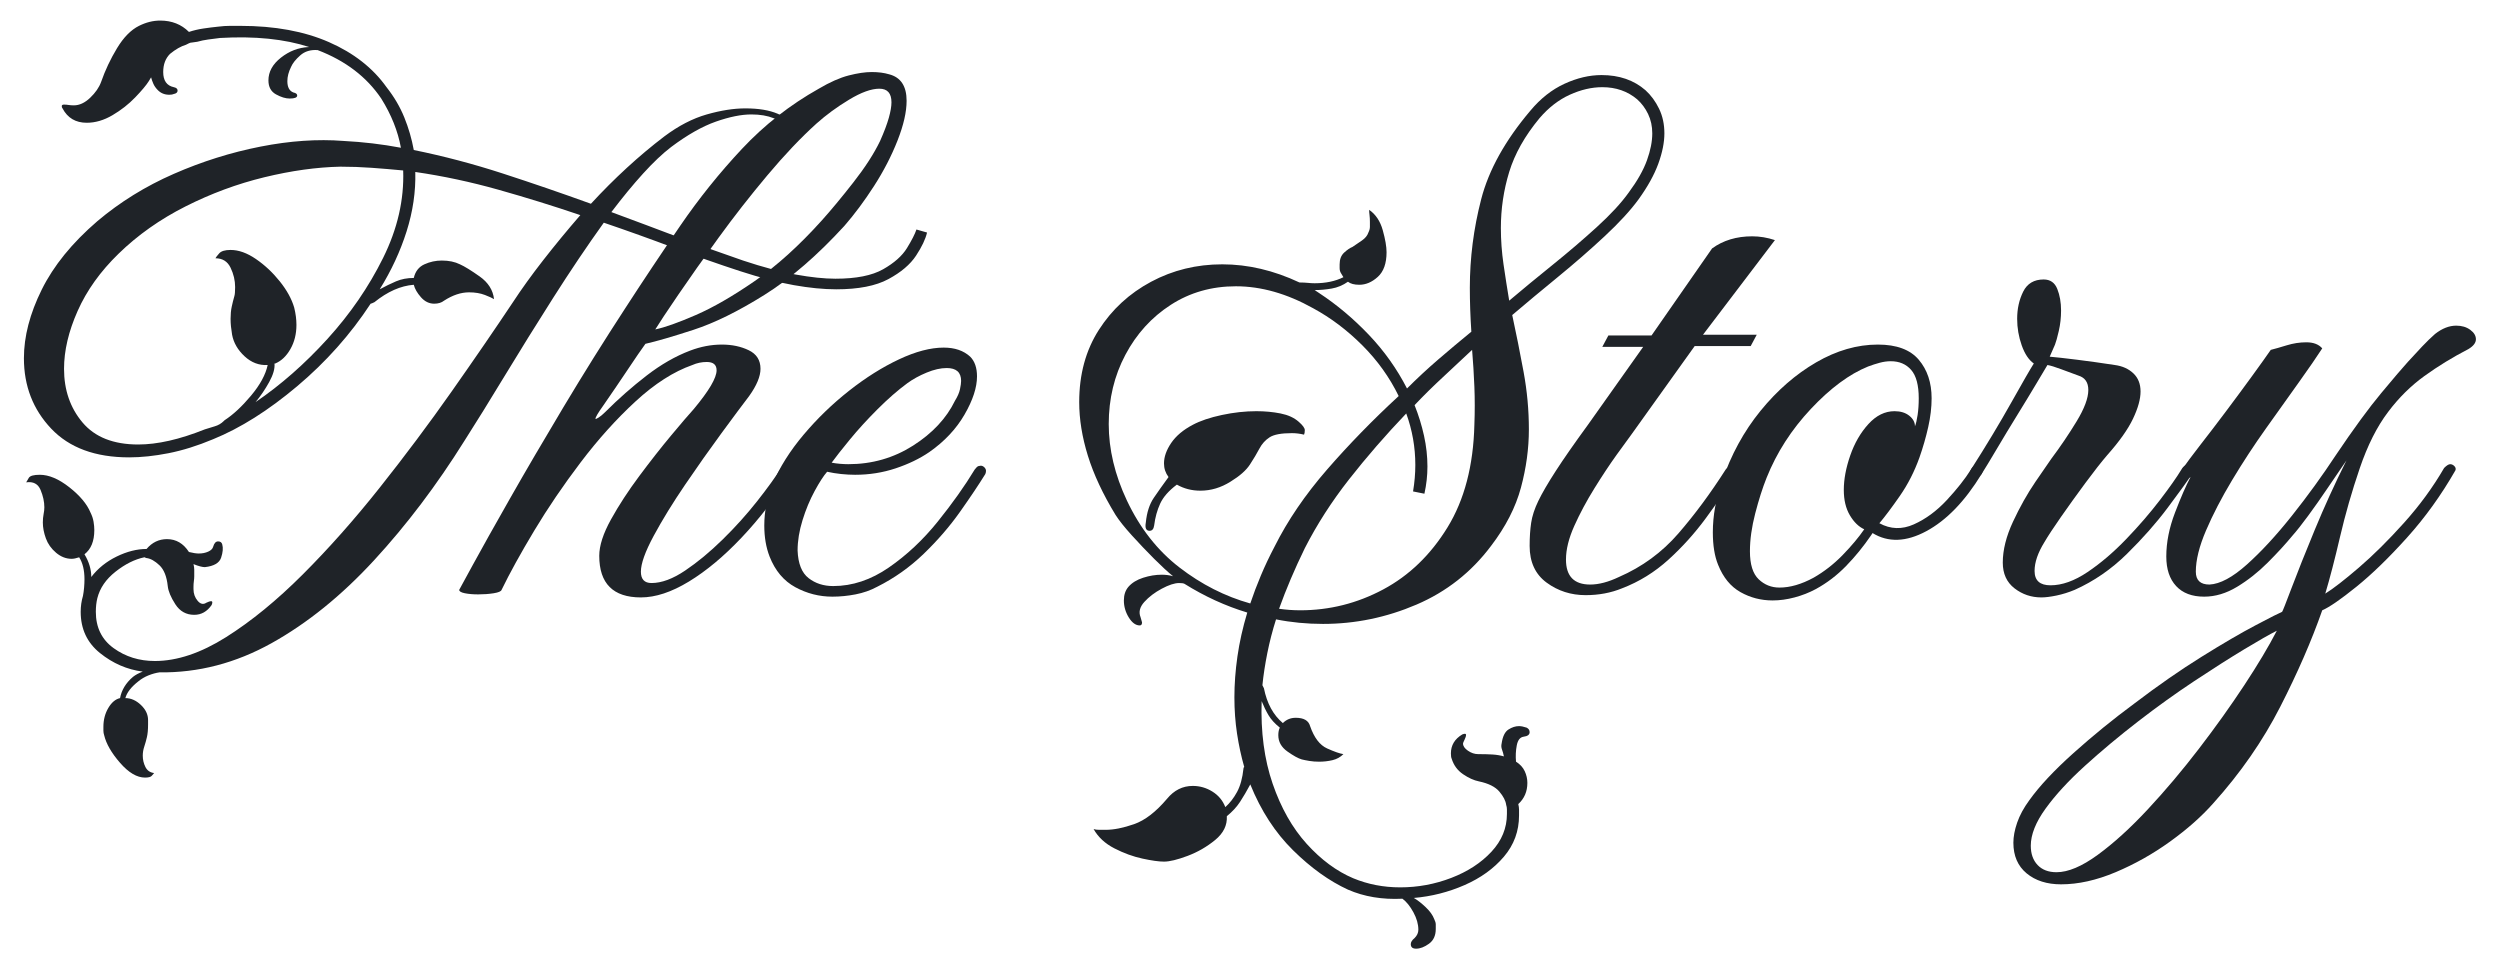
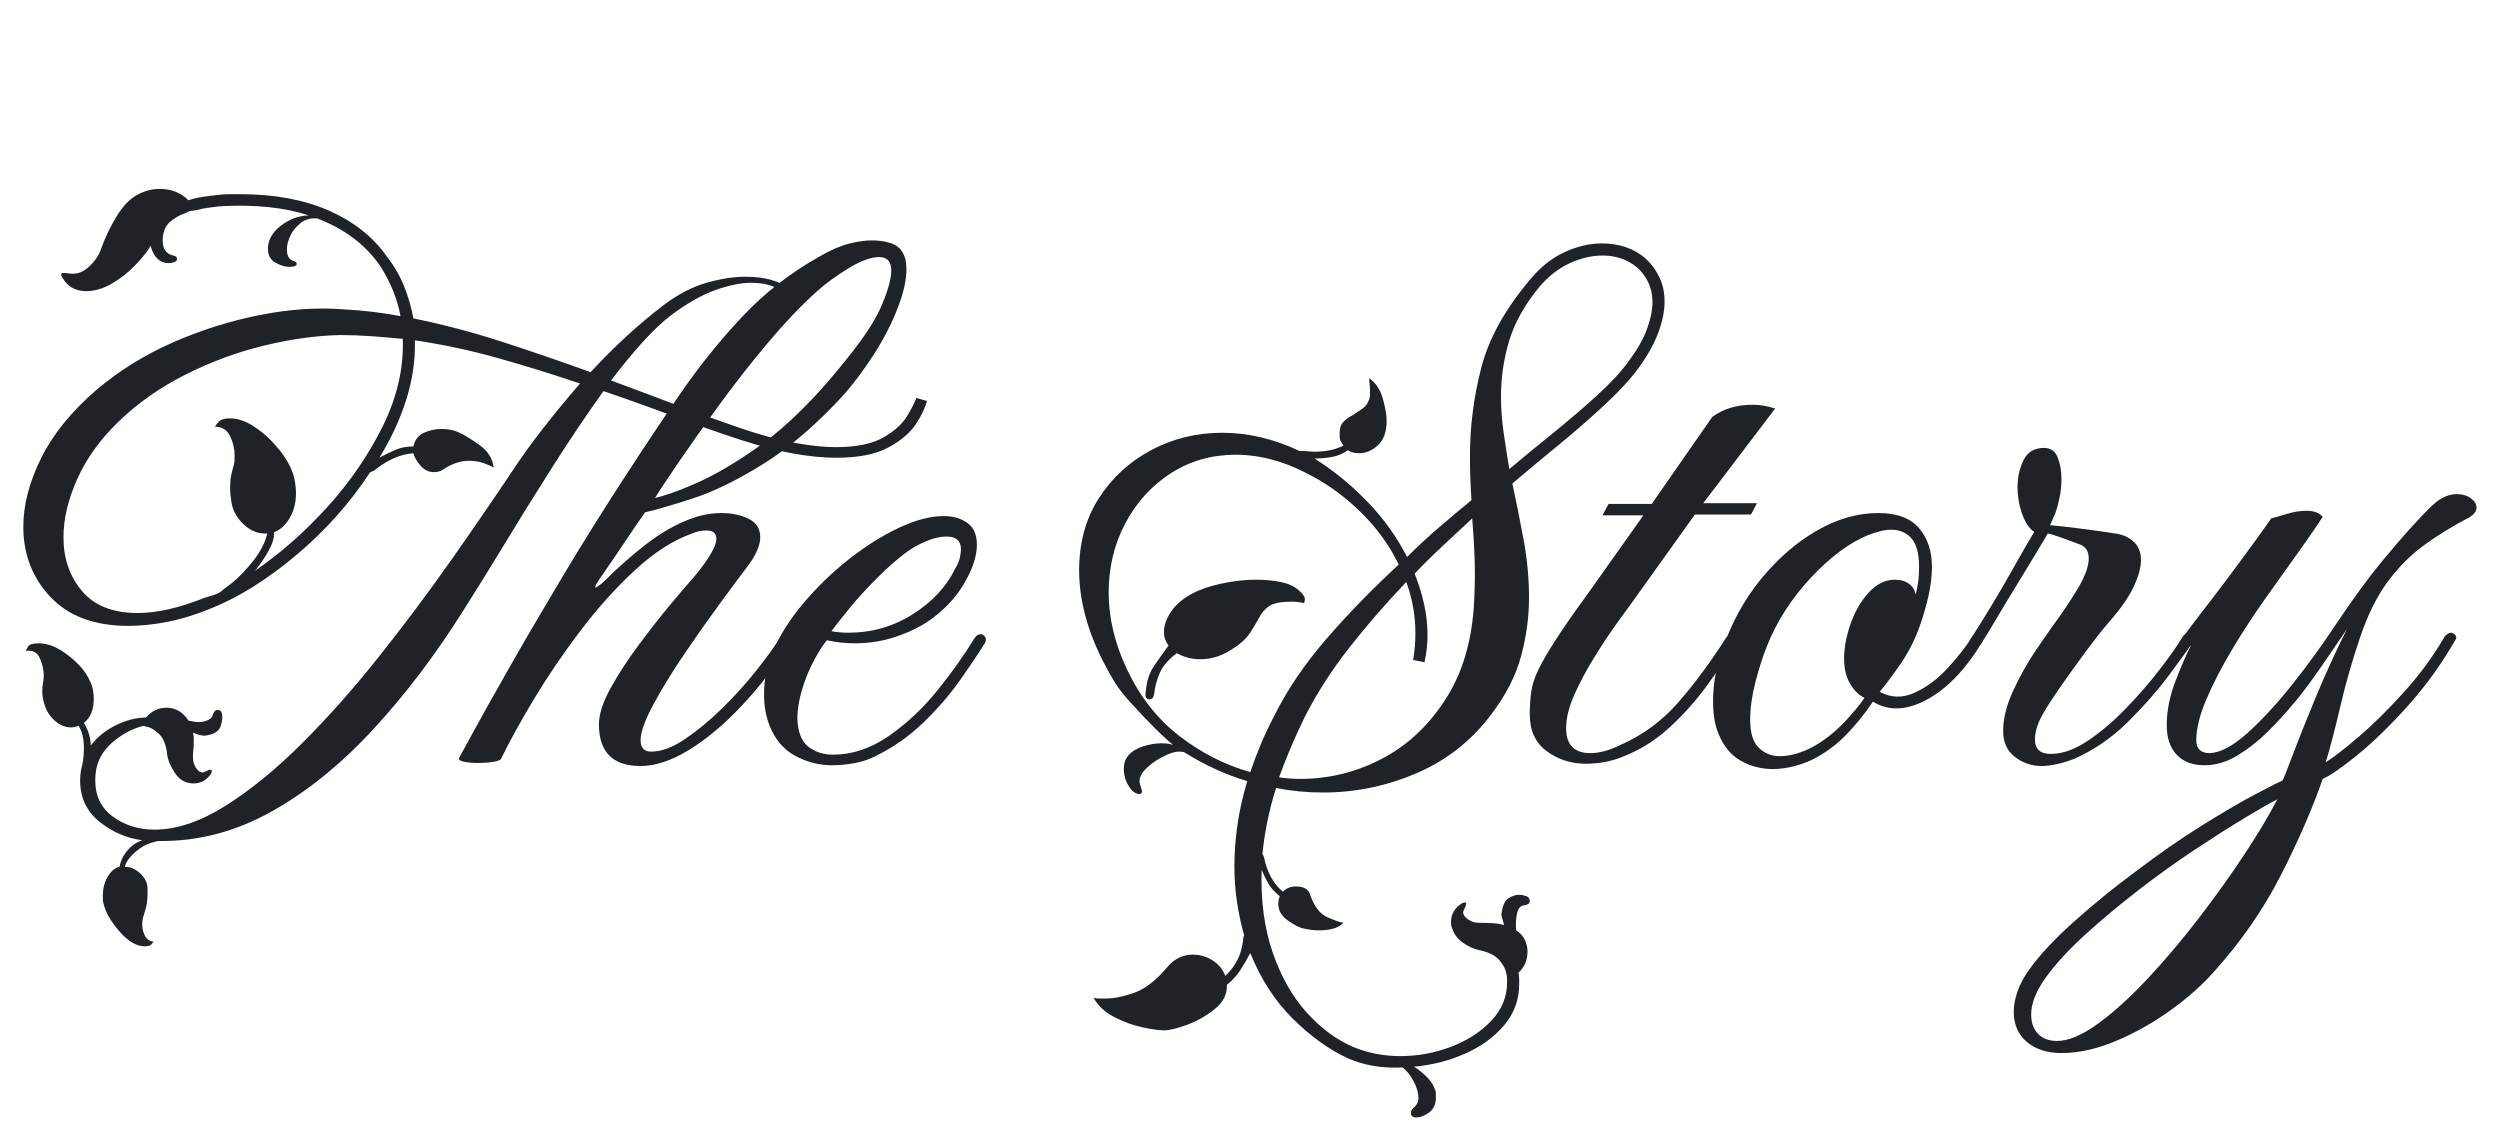
- <svg xmlns="http://www.w3.org/2000/svg" width="237" height="92" viewBox="0.1 -56.1 237.2 92.3" role="img" aria-label="The Story">
+ <svg xmlns="http://www.w3.org/2000/svg" width="237" height="108" viewBox="0.1 -72.1 237.2 108.3" role="img" aria-label="The Story">
  <g fill="#1f2328">
    <path d="M13.608 17.856Q12.456 17.856 11.232 16.452Q10.008 15.048 9.72 13.824Q9.648 13.608 9.648 13.392Q9.648 13.176 9.648 13.032Q9.648 12.024 10.116 11.232Q10.584 10.44 11.232 10.296Q11.448 9.144 12.456 8.28Q12.816 7.992 13.392 7.776Q11.16 7.488 9.324 6.012Q7.488 4.536 7.488 2.088Q7.488 1.296 7.704 0.576Q7.776 0.216 7.812 -0.216Q7.848 -0.648 7.848 -1.008Q7.848 -2.304 7.344 -3.096Q6.912 -2.952 6.624 -2.952Q5.832 -2.952 5.148 -3.528Q4.464 -4.104 4.176 -4.896Q3.888 -5.688 3.888 -6.408Q3.888 -6.84 3.96 -7.2Q4.032 -7.56 4.032 -7.848Q4.032 -8.64 3.672 -9.504Q3.312 -10.368 2.304 -10.224Q2.376 -10.368 2.556 -10.656Q2.736 -10.944 3.6 -10.944Q4.896 -10.944 6.408 -9.756Q7.92 -8.568 8.424 -7.344Q8.64 -6.912 8.712 -6.48Q8.784 -6.048 8.784 -5.688Q8.784 -4.104 7.848 -3.384Q8.496 -2.304 8.496 -1.224Q9.432 -2.448 10.908 -3.168Q12.384 -3.888 13.752 -3.888Q14.544 -4.824 15.696 -4.824Q16.992 -4.824 17.784 -3.6Q18.36 -3.456 18.72 -3.456Q19.224 -3.456 19.62 -3.636Q20.016 -3.816 20.088 -4.104Q20.232 -4.608 20.556 -4.608Q20.88 -4.608 20.952 -4.32Q21.096 -3.816 20.844 -3.06Q20.592 -2.304 19.296 -2.16Q18.936 -2.16 18.216 -2.448Q18.288 -2.16 18.288 -1.908Q18.288 -1.656 18.288 -1.296Q18.288 -1.08 18.252 -0.828Q18.216 -0.576 18.216 -0.288V-0.072Q18.216 0.576 18.612 1.044Q19.008 1.512 19.44 1.224Q19.728 1.08 19.908 1.08Q20.088 1.08 19.944 1.44Q19.296 2.376 18.288 2.376Q17.136 2.376 16.488 1.368Q15.84 0.36 15.768 -0.36Q15.624 -1.728 14.976 -2.34Q14.328 -2.952 13.752 -3.024Q13.68 -3.024 13.644 -3.06Q13.608 -3.096 13.536 -3.096Q12.168 -2.808 10.8 -1.728Q9.432 -0.648 9.072 0.792Q9.0 1.08 8.964 1.404Q8.928 1.728 8.928 2.088Q8.928 4.32 10.62 5.544Q12.312 6.768 14.544 6.768Q17.712 6.768 21.312 4.5Q24.912 2.232 28.62 -1.476Q32.328 -5.184 35.928 -9.72Q39.528 -14.256 42.768 -18.864Q46.008 -23.472 48.6 -27.36Q49.824 -29.232 51.48 -31.356Q53.136 -33.48 55.008 -35.64Q51.192 -36.936 47.232 -38.052Q43.272 -39.168 39.312 -39.744Q39.384 -36.936 38.484 -34.092Q37.584 -31.248 35.928 -28.584Q36.72 -29.016 37.476 -29.34Q38.232 -29.664 39.168 -29.664Q39.384 -30.6 40.176 -30.96Q40.968 -31.32 41.832 -31.32Q42.84 -31.32 43.56 -30.96Q44.208 -30.672 45.432 -29.808Q46.656 -28.944 46.8 -27.648Q46.584 -27.792 45.936 -28.044Q45.288 -28.296 44.424 -28.296Q43.272 -28.296 42.048 -27.504Q41.688 -27.216 41.112 -27.216Q40.392 -27.216 39.852 -27.828Q39.312 -28.44 39.168 -29.016Q37.296 -28.872 35.424 -27.36Q35.136 -27.216 35.064 -27.216Q32.184 -22.824 28.08 -19.368Q23.976 -15.912 20.088 -14.328Q17.856 -13.392 15.84 -12.996Q13.824 -12.6 12.096 -12.6Q7.272 -12.6 4.68 -15.336Q2.088 -18.072 2.088 -22.032Q2.088 -25.128 3.78 -28.548Q5.472 -31.968 9.072 -35.064Q12.312 -37.8 16.344 -39.564Q20.376 -41.328 24.588 -42.156Q28.8 -42.984 32.472 -42.696Q35.28 -42.552 37.944 -42.048Q37.512 -44.424 36.072 -46.728Q33.984 -49.824 30.024 -51.336Q29.016 -51.408 28.368 -50.832Q27.72 -50.256 27.504 -49.752Q27.144 -49.032 27.144 -48.384Q27.144 -47.52 27.72 -47.304Q28.08 -47.232 28.08 -47.016Q28.08 -46.728 27.36 -46.728Q26.784 -46.728 26.064 -47.124Q25.344 -47.52 25.344 -48.456Q25.344 -49.68 26.532 -50.616Q27.72 -51.552 29.16 -51.624Q29.232 -51.624 29.232 -51.624Q25.704 -52.776 20.736 -52.488Q20.16 -52.416 19.62 -52.344Q19.08 -52.272 18.576 -52.128L18.072 -52.056Q17.928 -52.056 17.784 -51.984Q17.64 -51.912 17.496 -51.84Q16.776 -51.624 15.984 -50.976Q15.336 -50.328 15.336 -49.248Q15.336 -48.024 16.344 -47.808Q16.704 -47.736 16.704 -47.484Q16.704 -47.232 16.344 -47.16Q16.2 -47.088 15.912 -47.088Q15.264 -47.088 14.832 -47.52Q14.544 -47.808 14.4 -48.132Q14.256 -48.456 14.184 -48.744L13.968 -48.384Q13.608 -47.808 12.672 -46.836Q11.736 -45.864 10.512 -45.144Q9.288 -44.424 8.064 -44.424Q6.48 -44.424 5.76 -45.792Q5.688 -45.864 5.688 -46.008Q5.688 -46.152 5.904 -46.152Q6.12 -46.152 6.336 -46.116Q6.552 -46.08 6.84 -46.08Q7.632 -46.08 8.388 -46.8Q9.144 -47.52 9.432 -48.312Q10.008 -49.968 10.944 -51.516Q11.88 -53.064 13.032 -53.64Q14.04 -54.144 15.048 -54.144Q16.704 -54.144 17.784 -53.064Q18.432 -53.28 19.152 -53.388Q19.872 -53.496 20.592 -53.568Q21.168 -53.64 21.672 -53.64Q22.176 -53.64 22.68 -53.64Q27.576 -53.64 31.104 -52.092Q34.632 -50.544 36.576 -47.808Q37.656 -46.44 38.268 -44.928Q38.88 -43.416 39.168 -41.832Q43.416 -40.968 47.628 -39.6Q51.84 -38.232 56.016 -36.72Q57.672 -38.52 59.436 -40.14Q61.2 -41.76 63 -43.128Q65.016 -44.64 67.032 -45.216Q69.048 -45.792 70.704 -45.792Q72.576 -45.792 73.764 -45.288Q74.952 -44.784 75.168 -44.136L74.808 -43.92Q74.304 -44.496 73.404 -44.856Q72.504 -45.216 71.28 -45.216Q69.84 -45.216 67.896 -44.532Q65.952 -43.848 63.648 -42.12Q62.424 -41.184 60.984 -39.6Q59.544 -38.016 57.96 -35.928Q61.272 -34.704 64.404 -33.516Q67.536 -32.328 70.488 -31.32Q73.296 -30.384 75.492 -29.988Q77.688 -29.592 79.272 -29.592Q82.224 -29.592 83.808 -30.492Q85.392 -31.392 86.076 -32.508Q86.76 -33.624 86.976 -34.272L87.984 -33.984Q87.768 -33.048 86.94 -31.788Q86.112 -30.528 84.312 -29.556Q82.512 -28.584 79.344 -28.584Q77.544 -28.584 75.312 -28.98Q73.08 -29.376 70.2 -30.312Q67.104 -31.32 63.864 -32.544Q60.624 -33.768 57.24 -34.92Q54.864 -31.608 52.416 -27.756Q49.968 -23.904 47.808 -20.34Q45.648 -16.776 43.992 -14.184Q40.032 -7.848 35.388 -2.808Q30.744 2.232 25.632 5.076Q20.52 7.92 14.976 7.848Q14.472 7.92 13.932 8.136Q13.392 8.352 12.96 8.712Q11.952 9.504 11.736 10.296Q12.528 10.296 13.212 10.944Q13.896 11.592 13.896 12.384V12.816Q13.896 13.536 13.788 14.004Q13.68 14.472 13.536 14.904Q13.392 15.336 13.392 15.768Q13.392 16.344 13.644 16.848Q13.896 17.352 14.472 17.424Q14.4 17.496 14.256 17.676Q14.112 17.856 13.608 17.856ZM12.96 -13.824Q14.328 -13.824 15.912 -14.184Q17.496 -14.544 19.296 -15.264Q19.728 -15.408 20.232 -15.552Q20.736 -15.696 21.096 -16.056L21.168 -16.128Q22.392 -16.92 23.688 -18.468Q24.984 -20.016 25.272 -21.384Q24.048 -21.312 23.076 -22.212Q22.104 -23.112 21.888 -24.264Q21.816 -24.696 21.78 -25.056Q21.744 -25.416 21.744 -25.776Q21.744 -26.424 21.852 -26.928Q21.96 -27.432 22.104 -27.936Q22.176 -28.152 22.176 -28.8Q22.176 -29.736 21.744 -30.636Q21.312 -31.536 20.304 -31.536Q20.376 -31.68 20.664 -32.004Q20.952 -32.328 21.744 -32.328Q22.896 -32.328 24.156 -31.464Q25.416 -30.6 26.424 -29.34Q27.432 -28.08 27.792 -26.856Q28.008 -25.992 28.008 -25.2Q28.008 -23.904 27.432 -22.896Q26.856 -21.888 25.992 -21.528H25.92Q25.992 -20.808 25.416 -19.764Q24.84 -18.72 24.12 -17.856Q27.72 -20.304 30.96 -23.868Q34.2 -27.432 36.252 -31.572Q38.304 -35.712 38.16 -39.888Q36.648 -40.032 35.172 -40.14Q33.696 -40.248 32.184 -40.248Q28.8 -40.176 24.948 -39.24Q21.096 -38.304 17.46 -36.468Q13.824 -34.632 11.088 -31.968Q8.496 -29.448 7.2 -26.532Q5.904 -23.616 5.904 -21.024Q5.904 -18.0 7.668 -15.912Q9.432 -13.824 12.96 -13.824Z" />
    <path d="M60.768 0.72Q56.808 0.72 56.808 -3.24Q56.808 -4.68 57.924 -6.696Q59.04 -8.712 60.624 -10.836Q62.208 -12.96 63.648 -14.688Q65.088 -16.416 65.808 -17.208Q67.968 -19.8 67.968 -20.88Q67.968 -21.672 67.032 -21.672Q66.312 -21.672 65.664 -21.384Q63.0 -20.448 60.264 -17.928Q57.528 -15.408 55.044 -12.132Q52.56 -8.856 50.616 -5.616Q48.672 -2.376 47.52 0.0Q47.448 0.216 46.764 0.324Q46.08 0.432 45.288 0.432Q44.568 0.432 44.028 0.324Q43.488 0.216 43.488 0.0Q43.488 0.0 44.784 -2.376Q46.08 -4.752 48.312 -8.676Q50.544 -12.6 53.388 -17.352Q56.232 -22.104 59.328 -26.856Q61.848 -30.744 64.512 -34.632Q67.176 -38.52 70.38 -41.94Q73.584 -45.36 77.688 -47.664Q79.272 -48.6 80.532 -48.924Q81.792 -49.248 82.728 -49.248Q83.664 -49.248 84.384 -49.032Q86.04 -48.6 86.04 -46.512Q86.04 -44.928 85.176 -42.732Q84.312 -40.536 82.944 -38.412Q81.576 -36.288 80.136 -34.632Q76.248 -30.384 72.504 -28.044Q68.76 -25.704 65.772 -24.732Q62.784 -23.76 61.2 -23.4Q60.624 -22.608 59.544 -20.988Q58.464 -19.368 57.168 -17.496Q56.448 -16.488 56.448 -16.272Q56.448 -16.2 56.736 -16.38Q57.024 -16.56 57.384 -16.92Q59.256 -18.792 61.308 -20.376Q63.36 -21.96 65.448 -22.752Q66.96 -23.328 68.472 -23.328Q69.912 -23.328 71.028 -22.788Q72.144 -22.248 72.144 -21.024Q72.144 -19.944 71.064 -18.432Q70.128 -17.208 68.436 -14.904Q66.744 -12.6 64.98 -10.008Q63.216 -7.416 61.992 -5.148Q60.768 -2.88 60.768 -1.728Q60.768 -0.648 61.776 -0.648Q63.216 -0.648 64.98 -1.836Q66.744 -3.024 68.544 -4.788Q70.344 -6.552 71.82 -8.424Q73.296 -10.296 74.16 -11.664Q74.448 -11.808 74.664 -11.808Q75.384 -11.808 75.024 -11.016Q72.864 -7.632 70.344 -4.968Q67.824 -2.304 65.34 -0.792Q62.856 0.72 60.768 0.72ZM62.136 -24.768Q63.504 -25.056 65.988 -26.136Q68.472 -27.216 71.604 -29.376Q74.736 -31.536 77.976 -35.136Q79.272 -36.576 80.964 -38.736Q82.656 -40.896 83.52 -42.696Q84.096 -43.992 84.348 -44.892Q84.6 -45.792 84.6 -46.368Q84.6 -47.664 83.448 -47.664Q82.296 -47.664 80.568 -46.62Q78.84 -45.576 77.472 -44.352Q75.24 -42.336 72.792 -39.42Q70.344 -36.504 68.148 -33.48Q65.952 -30.456 64.332 -28.08Q62.712 -25.704 62.136 -24.768Z" />
    <path d="M78.984 0.648Q77.112 0.648 75.456 -0.252Q73.8 -1.152 73.008 -3.168Q72.504 -4.464 72.504 -6.12Q72.504 -8.136 73.296 -10.08Q74.304 -12.456 76.248 -14.76Q78.192 -17.064 80.568 -18.936Q82.944 -20.808 85.32 -21.924Q87.696 -23.04 89.568 -23.04Q91.152 -23.04 92.088 -22.176Q92.736 -21.528 92.736 -20.304Q92.736 -18.72 91.548 -16.668Q90.36 -14.616 88.2 -13.104Q86.832 -12.168 84.996 -11.556Q83.16 -10.944 81.144 -10.944Q80.496 -10.944 79.812 -11.016Q79.128 -11.088 78.48 -11.232Q77.976 -10.656 77.292 -9.396Q76.608 -8.136 76.14 -6.624Q75.672 -5.112 75.672 -3.744Q75.744 -1.872 76.716 -1.116Q77.688 -0.36 79.056 -0.36Q81.792 -0.36 84.348 -2.124Q86.904 -3.888 88.992 -6.48Q91.08 -9.072 92.52 -11.448Q92.736 -11.736 92.88 -11.772Q93.024 -11.808 93.096 -11.808Q93.312 -11.808 93.492 -11.592Q93.672 -11.376 93.528 -11.016Q92.592 -9.504 91.116 -7.416Q89.64 -5.328 87.66 -3.42Q85.68 -1.512 83.232 -0.288Q82.296 0.216 81.18 0.432Q80.064 0.648 78.984 0.648ZM80.496 -11.952Q83.88 -11.952 86.652 -13.716Q89.424 -15.48 90.648 -18.0Q91.008 -18.576 91.116 -19.08Q91.224 -19.584 91.224 -19.872Q91.224 -21.096 89.856 -21.096Q88.992 -21.096 87.948 -20.664Q86.904 -20.232 86.112 -19.656Q84.744 -18.648 83.268 -17.172Q81.792 -15.696 80.64 -14.292Q79.488 -12.888 78.912 -12.096Q79.272 -12.024 79.704 -11.988Q80.136 -11.952 80.496 -11.952Z" />
    <path d="M134.496 34.128Q133.992 34.128 133.992 33.696Q133.992 33.408 134.352 33.12Q134.712 32.76 134.712 32.328Q134.712 31.536 134.244 30.672Q133.776 29.808 133.2 29.376Q130.32 29.52 128.016 28.512Q125.352 27.288 122.796 24.768Q120.24 22.248 118.728 18.504Q118.224 19.44 117.756 20.16Q117.288 20.88 116.496 21.528Q116.568 22.824 115.38 23.796Q114.192 24.768 112.752 25.308Q111.312 25.848 110.52 25.848Q109.8 25.848 108.468 25.56Q107.136 25.272 105.804 24.588Q104.472 23.904 103.824 22.752Q104.04 22.824 104.364 22.824Q104.688 22.824 104.976 22.824Q106.128 22.824 107.676 22.284Q109.224 21.744 110.808 19.872Q111.816 18.648 113.256 18.648Q114.264 18.648 115.128 19.188Q115.992 19.728 116.352 20.664Q117.0 20.088 117.468 19.224Q117.936 18.36 118.08 16.992Q118.08 16.92 118.116 16.884Q118.152 16.848 118.152 16.848Q117.72 15.336 117.468 13.68Q117.216 12.024 117.216 10.224Q117.216 8.352 117.504 6.336Q117.792 4.32 118.44 2.16Q115.344 1.224 112.464 -0.576Q112.32 -0.648 111.96 -0.648Q111.312 -0.648 110.304 -0.108Q109.296 0.432 108.648 1.152Q108.0 1.872 108.288 2.592L108.432 3.096Q108.432 3.384 108.216 3.384Q107.64 3.384 107.172 2.628Q106.704 1.872 106.704 1.008Q106.704 0.216 107.136 -0.288Q107.64 -0.864 108.54 -1.152Q109.44 -1.44 110.304 -1.44Q110.88 -1.44 111.384 -1.296Q110.664 -1.872 109.584 -2.952Q108.504 -4.032 107.46 -5.184Q106.416 -6.336 105.912 -7.128Q104.112 -10.08 103.284 -12.744Q102.456 -15.408 102.456 -17.856Q102.456 -21.816 104.328 -24.732Q106.2 -27.648 109.296 -29.304Q112.392 -30.96 116.064 -30.96Q119.736 -30.96 123.408 -29.232H123.48Q123.84 -29.232 124.2 -29.196Q124.56 -29.16 124.848 -29.16Q125.64 -29.16 126.324 -29.304Q127.008 -29.448 127.584 -29.736Q127.512 -29.88 127.368 -30.096Q127.224 -30.312 127.224 -30.6V-30.96Q127.224 -31.68 127.656 -32.076Q128.088 -32.472 128.448 -32.616Q128.88 -32.904 129.348 -33.228Q129.816 -33.552 129.96 -33.984Q130.104 -34.272 130.104 -34.524Q130.104 -34.776 130.104 -34.992Q130.104 -35.352 130.068 -35.64Q130.032 -35.928 130.032 -36.144Q130.968 -35.496 131.328 -34.2Q131.688 -32.904 131.688 -32.112Q131.688 -30.528 130.86 -29.772Q130.032 -29.016 129.096 -29.016Q128.376 -29.016 128.016 -29.304Q127.296 -28.8 126.468 -28.656Q125.64 -28.512 124.848 -28.512L125.28 -28.224Q127.8 -26.568 129.996 -24.264Q132.192 -21.96 133.632 -19.152Q135.072 -20.592 136.62 -21.924Q138.168 -23.256 139.752 -24.552Q139.68 -25.632 139.644 -26.676Q139.608 -27.72 139.608 -28.728Q139.608 -32.976 140.688 -37.152Q141.768 -41.328 145.368 -45.576Q146.808 -47.304 148.608 -48.132Q150.408 -48.96 152.136 -48.96Q154.656 -48.96 156.312 -47.52Q157.104 -46.8 157.608 -45.756Q158.112 -44.712 158.112 -43.416Q158.112 -42.12 157.536 -40.536Q156.96 -38.952 155.664 -37.152Q154.512 -35.568 152.424 -33.624Q150.336 -31.68 147.96 -29.736Q145.584 -27.792 143.64 -26.136Q144.216 -23.472 144.72 -20.736Q145.224 -18.0 145.224 -15.264Q145.224 -12.528 144.468 -9.72Q143.712 -6.912 141.624 -4.176Q138.816 -0.432 134.532 1.404Q130.248 3.24 125.64 3.24Q123.336 3.24 121.176 2.808Q120.672 4.392 120.348 6.012Q120.024 7.632 119.88 9.072Q119.88 9.072 120.024 9.36Q120.456 11.52 121.824 12.672Q122.328 12.168 123.048 12.168Q124.2 12.168 124.416 12.96Q124.992 14.616 126.036 15.084Q127.08 15.552 127.584 15.624Q127.152 16.056 126.54 16.2Q125.928 16.344 125.28 16.344Q124.776 16.344 124.344 16.272Q123.912 16.2 123.624 16.128Q123.12 15.984 122.256 15.372Q121.392 14.76 121.392 13.824Q121.392 13.392 121.536 13.104Q120.816 12.528 120.456 11.916Q120.096 11.304 119.808 10.584Q119.664 14.976 120.852 18.432Q122.04 21.888 124.092 24.156Q126.144 26.424 128.52 27.432Q130.608 28.296 132.984 28.296Q135.504 28.296 137.844 27.396Q140.184 26.496 141.66 24.912Q143.136 23.328 143.136 21.312Q143.136 21.096 143.136 20.88Q143.136 20.664 143.064 20.448Q142.992 19.872 142.416 19.188Q141.84 18.504 140.472 18.216Q139.752 18.072 138.96 17.532Q138.168 16.992 137.88 16.056Q137.808 15.912 137.808 15.552Q137.808 14.4 138.888 13.752Q139.248 13.608 139.248 13.788Q139.248 13.968 139.104 14.256Q138.96 14.544 138.96 14.616Q138.96 14.976 139.428 15.3Q139.896 15.624 140.4 15.624Q141.192 15.624 141.768 15.66Q142.344 15.696 142.848 15.84Q142.776 15.48 142.668 15.192Q142.56 14.904 142.632 14.616Q142.776 13.608 143.28 13.284Q143.784 12.96 144.288 12.96Q144.576 12.96 145.008 13.104Q145.296 13.248 145.296 13.536Q145.296 13.896 144.72 13.968Q144.216 14.04 144.072 14.796Q143.928 15.552 144.0 16.344Q144.576 16.704 144.828 17.244Q145.08 17.784 145.08 18.36Q145.08 19.584 144.216 20.376Q144.288 20.664 144.288 20.916Q144.288 21.168 144.288 21.456Q144.288 23.688 142.848 25.38Q141.408 27.072 139.104 28.08Q136.8 29.088 134.28 29.304Q134.784 29.592 135.396 30.168Q136.008 30.744 136.224 31.32Q136.368 31.608 136.368 31.824Q136.368 32.04 136.368 32.256Q136.368 33.192 135.72 33.66Q135.072 34.128 134.496 34.128ZM143.352 -27.504Q145.224 -29.088 147.456 -30.888Q149.688 -32.688 151.668 -34.488Q153.648 -36.288 154.728 -37.8Q155.952 -39.456 156.456 -40.86Q156.96 -42.264 156.96 -43.416Q156.96 -44.424 156.564 -45.252Q156.168 -46.08 155.52 -46.656Q154.152 -47.808 152.208 -47.808Q150.696 -47.808 149.112 -47.088Q147.528 -46.368 146.232 -44.856Q144.144 -42.336 143.352 -39.744Q142.56 -37.152 142.56 -34.416Q142.56 -32.688 142.812 -30.96Q143.064 -29.232 143.352 -27.504ZM118.728 1.296Q119.16 0.0 119.736 -1.368Q120.312 -2.736 121.032 -4.104Q122.904 -7.848 126.036 -11.448Q129.168 -15.048 132.84 -18.432Q131.544 -21.096 129.384 -23.256Q127.224 -25.416 124.704 -26.784Q120.96 -28.872 117.36 -28.872Q113.904 -28.872 111.168 -27.108Q108.432 -25.344 106.848 -22.356Q105.264 -19.368 105.264 -15.768Q105.264 -12.168 106.992 -8.496Q108.864 -4.536 111.996 -2.124Q115.128 0.288 118.728 1.296ZM123.48 1.944Q127.656 1.944 131.364 -0.036Q135.072 -2.016 137.484 -5.94Q139.896 -9.864 140.04 -15.696Q140.112 -17.568 140.04 -19.332Q139.968 -21.096 139.824 -22.824Q138.456 -21.528 137.052 -20.232Q135.648 -18.936 134.352 -17.568Q134.928 -16.128 135.252 -14.652Q135.576 -13.176 135.576 -11.736Q135.576 -11.088 135.504 -10.44Q135.432 -9.792 135.288 -9.144L134.208 -9.36Q134.424 -10.656 134.424 -11.88Q134.424 -14.4 133.56 -16.776Q130.608 -13.68 128.124 -10.512Q125.64 -7.344 123.912 -3.96Q122.472 -1.008 121.464 1.8Q121.968 1.872 122.472 1.908Q122.976 1.944 123.48 1.944ZM109.152 -5.616Q108.648 -5.616 108.792 -6.408Q108.936 -7.848 109.548 -8.748Q110.16 -9.648 110.952 -10.728Q110.52 -11.304 110.52 -12.024Q110.52 -12.96 111.204 -13.968Q111.888 -14.976 113.256 -15.696Q114.336 -16.272 116.028 -16.632Q117.72 -16.992 119.304 -16.992Q120.528 -16.992 121.608 -16.776Q122.688 -16.56 123.336 -15.984Q123.912 -15.48 123.912 -15.192Q123.912 -14.904 123.84 -14.76Q123.552 -14.832 123.264 -14.868Q122.976 -14.904 122.688 -14.904Q121.176 -14.904 120.564 -14.508Q119.952 -14.112 119.592 -13.428Q119.232 -12.744 118.692 -11.916Q118.152 -11.088 116.856 -10.296Q115.488 -9.432 113.976 -9.432Q112.752 -9.432 111.744 -10.008Q110.592 -9.144 110.16 -8.208Q109.728 -7.272 109.584 -6.12Q109.512 -5.616 109.152 -5.616Z" />
    <path d="M150.624 0.504Q148.536 0.504 146.916 -0.684Q145.296 -1.872 145.296 -4.176Q145.296 -5.4 145.44 -6.372Q145.584 -7.344 146.124 -8.46Q146.664 -9.576 147.78 -11.304Q148.896 -13.032 150.84 -15.696L156.096 -23.112H152.208L152.784 -24.192H156.888L162.648 -32.472Q164.232 -33.624 166.464 -33.624Q167.544 -33.624 168.624 -33.264L161.784 -24.264H166.896L166.32 -23.184H160.992L155.016 -14.832Q154.584 -14.256 153.576 -12.852Q152.568 -11.448 151.452 -9.648Q150.336 -7.848 149.544 -6.084Q148.752 -4.32 148.752 -2.88Q148.752 -0.504 151.056 -0.504Q152.28 -0.504 153.792 -1.224Q157.104 -2.664 159.444 -5.364Q161.784 -8.064 163.944 -11.448Q164.16 -11.736 164.592 -11.736Q164.808 -11.736 164.952 -11.52Q165.096 -11.304 164.952 -11.016Q163.656 -9.0 162.072 -6.84Q160.488 -4.68 158.508 -2.88Q156.528 -1.08 154.08 -0.144Q152.496 0.504 150.624 0.504Z" />
    <path d="M168.408 1.008Q166.752 1.008 165.348 0.216Q163.944 -0.576 163.224 -2.376Q162.72 -3.6 162.72 -5.472Q162.72 -7.848 163.584 -10.296Q164.88 -14.112 167.256 -17.028Q169.632 -19.944 172.548 -21.636Q175.464 -23.328 178.416 -23.328Q181.08 -23.328 182.304 -21.888Q183.528 -20.448 183.528 -18.216Q183.528 -16.92 183.204 -15.48Q182.88 -14.04 182.376 -12.6Q181.656 -10.584 180.504 -8.928Q179.352 -7.272 178.56 -6.336Q180.144 -5.472 181.836 -6.228Q183.528 -6.984 184.968 -8.532Q186.408 -10.08 187.272 -11.448Q187.416 -11.736 187.668 -11.808Q187.92 -11.88 187.992 -11.88Q188.712 -11.88 188.28 -11.016Q185.904 -7.128 183.024 -5.58Q180.144 -4.032 177.912 -5.4L177.768 -5.184Q176.688 -3.6 175.392 -2.268Q174.096 -0.936 172.512 -0.072Q171.576 0.432 170.496 0.72Q169.416 1.008 168.408 1.008ZM169.056 -0.216Q170.568 -0.216 172.296 -1.152Q173.808 -2.016 175.068 -3.312Q176.328 -4.608 177.12 -5.76Q176.328 -6.12 175.752 -7.092Q175.176 -8.064 175.176 -9.504Q175.176 -11.016 175.788 -12.78Q176.4 -14.544 177.516 -15.768Q178.632 -16.992 180.0 -16.992Q180.864 -16.992 181.404 -16.56Q181.944 -16.128 181.944 -15.552Q182.088 -15.912 182.196 -16.632Q182.304 -17.352 182.304 -18.216Q182.304 -20.088 181.584 -20.916Q180.864 -21.744 179.64 -21.744Q179.136 -21.744 178.596 -21.6Q178.056 -21.456 177.48 -21.24Q174.816 -20.16 172.044 -17.208Q169.272 -14.256 167.832 -10.656Q167.256 -9.216 166.752 -7.272Q166.248 -5.328 166.248 -3.672Q166.248 -1.8 167.076 -1.008Q167.904 -0.216 169.056 -0.216Z" />
    <path d="M193.968 0.72Q192.528 0.72 191.412 -0.144Q190.296 -1.008 190.296 -2.592Q190.296 -4.392 191.268 -6.48Q192.24 -8.568 193.392 -10.26Q194.544 -11.952 194.904 -12.456Q196.2 -14.184 197.316 -16.02Q198.432 -17.856 198.432 -19.008Q198.432 -20.088 197.496 -20.376Q196.704 -20.664 195.84 -20.988Q194.976 -21.312 194.544 -21.384Q194.328 -21.024 193.536 -19.692Q192.744 -18.36 191.7 -16.668Q190.656 -14.976 189.72 -13.392Q188.784 -11.808 188.28 -11.016Q187.848 -10.512 187.56 -10.512Q187.272 -10.512 187.164 -10.8Q187.056 -11.088 187.272 -11.448Q189.432 -14.832 191.088 -17.784Q192.744 -20.736 193.248 -21.528Q192.528 -22.032 192.096 -23.256Q191.664 -24.48 191.664 -25.776Q191.664 -27.216 192.24 -28.368Q192.816 -29.52 194.184 -29.52Q195.12 -29.52 195.48 -28.62Q195.84 -27.72 195.84 -26.568Q195.84 -25.56 195.624 -24.624Q195.408 -23.688 195.264 -23.328L194.76 -22.176Q195.624 -22.104 197.352 -21.888Q199.08 -21.672 200.952 -21.384Q202.032 -21.24 202.716 -20.592Q203.4 -19.944 203.4 -18.864Q203.4 -17.784 202.68 -16.272Q201.96 -14.76 200.232 -12.816Q199.368 -11.808 198.144 -10.152Q196.92 -8.496 195.84 -6.948Q194.76 -5.4 194.256 -4.536Q193.32 -3.024 193.32 -1.8Q193.32 -0.432 194.832 -0.432Q196.488 -0.432 198.36 -1.692Q200.232 -2.952 202.032 -4.824Q203.832 -6.696 205.236 -8.532Q206.64 -10.368 207.288 -11.448Q207.576 -11.952 208.08 -11.952Q208.44 -11.952 208.44 -11.592Q208.44 -11.232 208.296 -11.016Q207.576 -9.936 205.956 -7.776Q204.336 -5.616 202.104 -3.42Q199.872 -1.224 197.136 0.0Q196.272 0.36 195.408 0.54Q194.544 0.72 193.968 0.72Z" />
    <path d="M195.84 28.008Q193.824 28.008 192.564 26.964Q191.304 25.92 191.304 24.048Q191.304 23.184 191.664 22.14Q192.024 21.096 192.816 20.016Q194.256 18.0 197.028 15.516Q199.8 13.032 202.824 10.8Q206.136 8.28 209.196 6.372Q212.256 4.464 214.38 3.348Q216.504 2.232 216.864 2.088Q216.936 2.016 217.764 -0.18Q218.592 -2.376 219.96 -5.688Q221.328 -9.0 222.984 -12.312Q222.192 -11.16 221.22 -9.72Q220.248 -8.28 219.348 -7.056Q218.448 -5.832 217.872 -5.184Q216.864 -3.96 215.496 -2.592Q214.128 -1.224 212.58 -0.288Q211.032 0.648 209.448 0.648Q207.72 0.648 206.784 -0.36Q205.848 -1.368 205.848 -3.168Q205.848 -5.184 206.676 -7.344Q207.504 -9.504 208.152 -10.728Q208.08 -10.656 207.936 -10.656Q207.648 -10.656 207.432 -10.944Q207.216 -11.232 207.36 -11.448Q207.936 -12.312 209.088 -13.788Q210.24 -15.264 211.536 -16.992Q212.832 -18.72 213.984 -20.304Q215.136 -21.888 215.784 -22.824Q216.36 -22.968 217.296 -23.256Q218.232 -23.544 219.168 -23.544Q220.176 -23.544 220.68 -22.968Q219.888 -21.744 218.448 -19.728Q217.008 -17.712 215.316 -15.336Q213.624 -12.96 212.112 -10.44Q210.6 -7.92 209.628 -5.652Q208.656 -3.384 208.656 -1.728Q208.656 -0.504 209.952 -0.504Q211.464 -0.576 213.516 -2.412Q215.568 -4.248 217.8 -7.056Q220.032 -9.864 221.976 -12.816Q224.496 -16.56 226.296 -18.72Q228.096 -20.88 228.816 -21.672Q229.536 -22.464 230.184 -23.148Q230.832 -23.832 231.408 -24.336Q232.416 -25.128 233.424 -25.128Q234.216 -25.128 234.756 -24.732Q235.296 -24.336 235.296 -23.832Q235.296 -23.328 234.576 -22.896Q232.344 -21.744 230.4 -20.34Q228.456 -18.936 226.944 -16.92Q225.36 -14.832 224.244 -11.556Q223.128 -8.28 222.372 -5.04Q221.616 -1.8 220.968 0.36Q222.12 -0.36 224.172 -2.124Q226.224 -3.888 228.456 -6.372Q230.688 -8.856 232.272 -11.592Q232.632 -11.952 232.848 -11.952Q233.064 -11.952 233.244 -11.772Q233.424 -11.592 233.352 -11.376Q231.336 -7.848 228.744 -4.968Q226.152 -2.088 223.92 -0.288Q221.688 1.512 220.68 1.944Q219.168 6.264 216.684 11.124Q214.2 15.984 210.312 20.304Q208.656 22.176 206.208 23.94Q203.76 25.704 201.024 26.856Q198.288 28.008 195.84 28.008ZM195.408 26.856Q197.064 26.856 199.332 25.2Q201.6 23.544 204.084 20.88Q206.568 18.216 208.944 15.12Q211.32 12.024 213.264 9.072Q215.208 6.12 216.36 3.888Q215.352 4.392 213.264 5.652Q211.176 6.912 208.512 8.676Q205.848 10.44 203.148 12.528Q200.448 14.616 198.108 16.74Q195.768 18.864 194.364 20.808Q192.96 22.752 192.96 24.336Q192.96 25.488 193.608 26.172Q194.256 26.856 195.408 26.856Z" />
  </g>
</svg>
